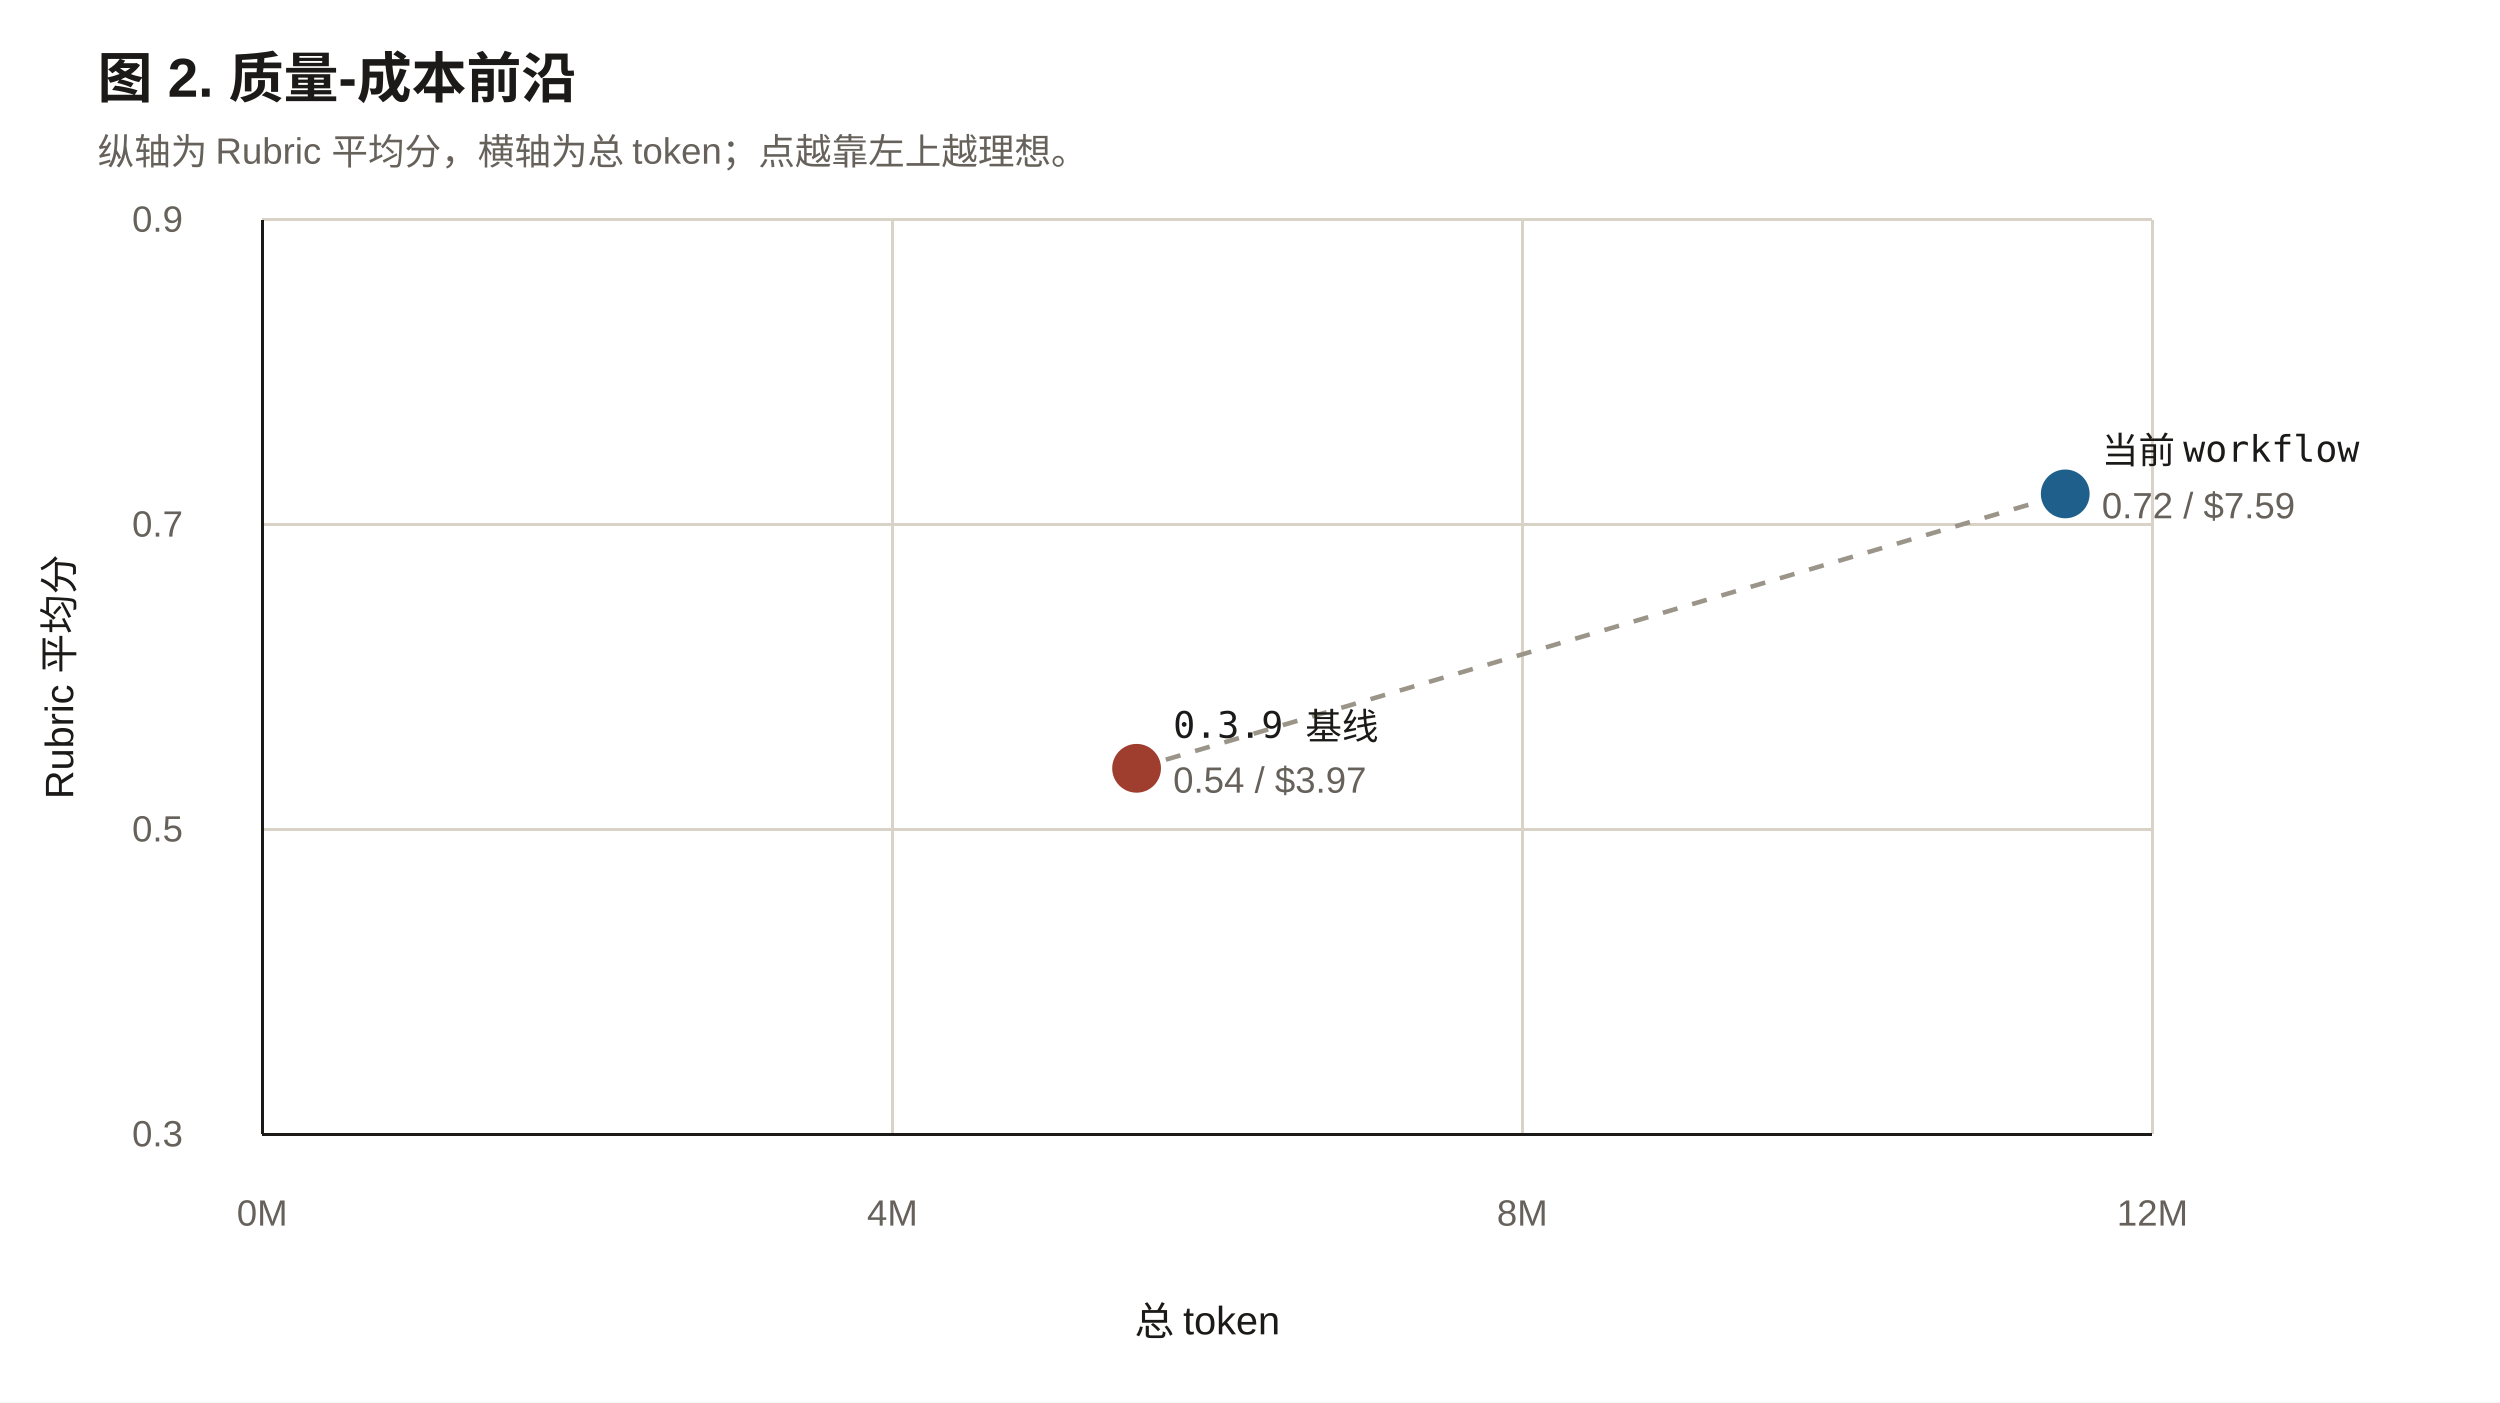
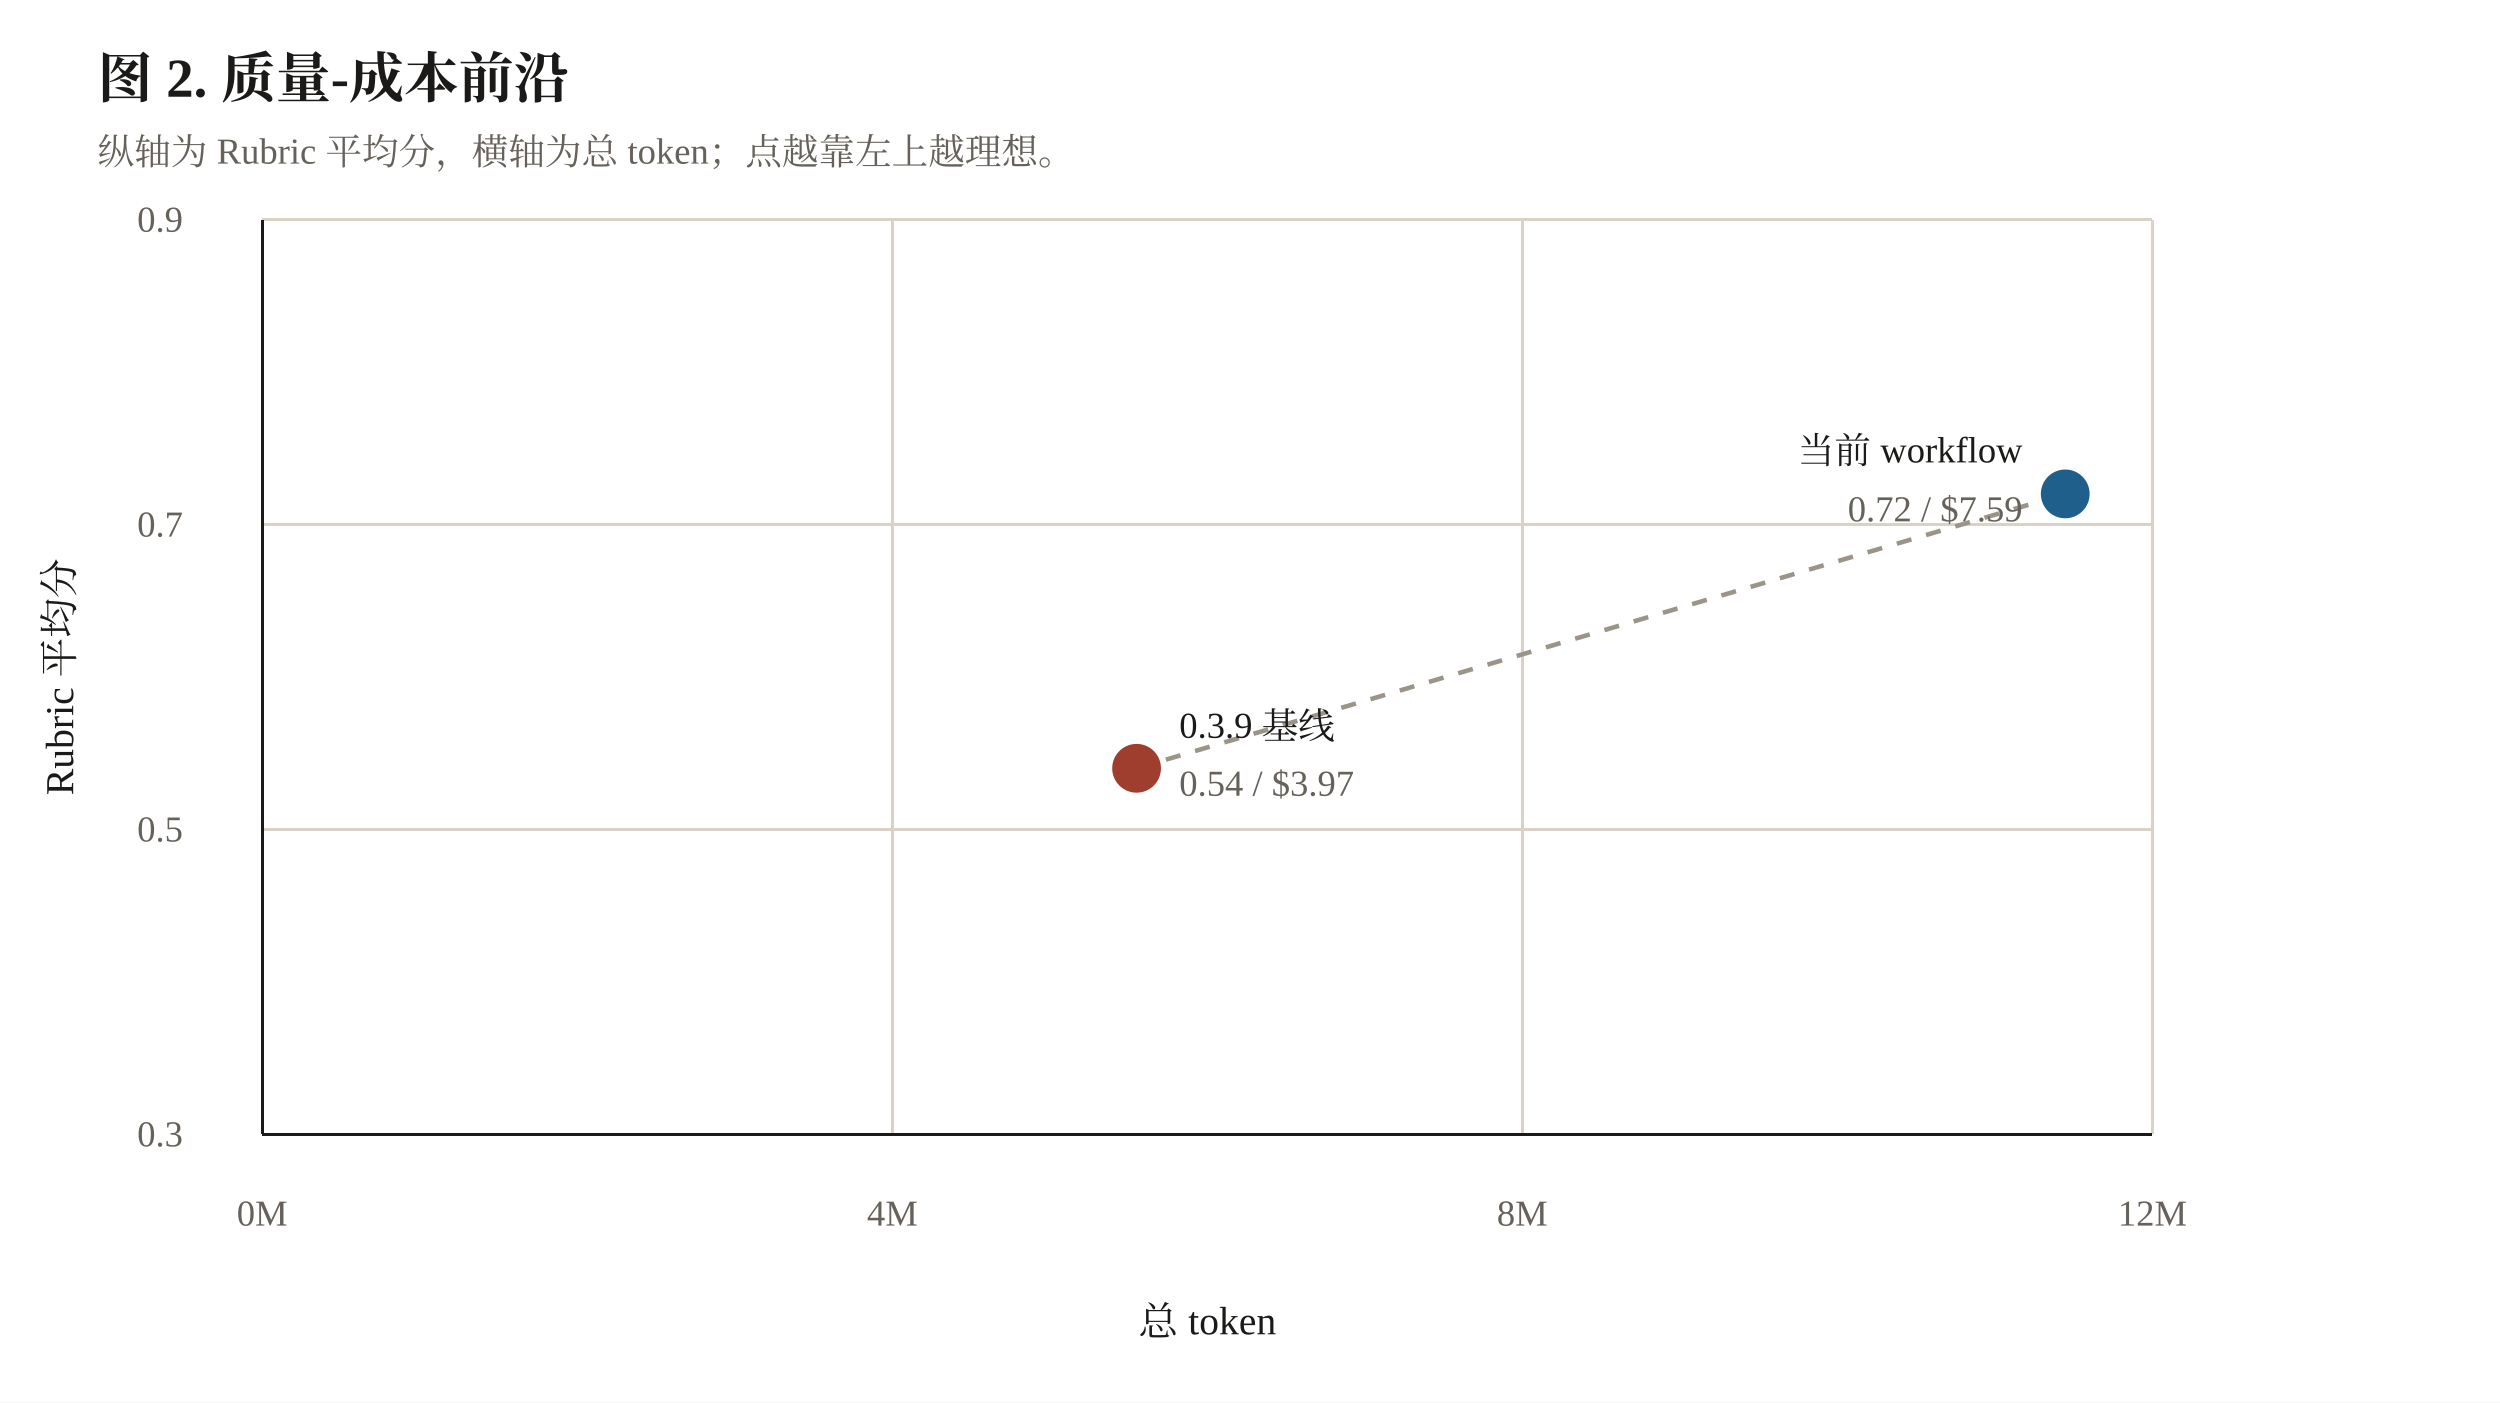
<svg xmlns="http://www.w3.org/2000/svg" viewBox="0 0 820 460" role="img" aria-label="图 2. 质量-成本前沿">
  <style>
- text { font-family: Arial, 'Noto Sans CJK SC', 'Microsoft YaHei', sans-serif; }
+ text { font-family: 'Times New Roman', SimSun, 'Songti SC', 'Noto Serif CJK SC', serif; }
.title { fill: #1B1A18; font-size: 18px; font-weight: 700; }
.subtitle, .tick { fill: #66615A; font-size: 12px; }
.label { fill: #1B1A18; font-size: 13px; }
- .value { fill: #1B1A18; font-size: 12px; font-family: 'Cascadia Mono', Consolas, monospace; }
+ .value { fill: #1B1A18; font-size: 12px; font-family: 'Times New Roman', SimSun, 'Songti SC', 'Noto Serif CJK SC', serif; }
.grid { stroke: #D8D2C7; stroke-width: 1; shape-rendering: crispEdges; }
.axis { stroke: #1B1A18; stroke-width: 1; shape-rendering: crispEdges; }
</style>
  <rect width="820" height="460" fill="#FFFFFF" />
  <text class="title" x="32" y="32">图 2. 质量-成本前沿</text>
  <text class="subtitle" x="32" y="54">纵轴为 Rubric 平均分，横轴为总 token；点越靠左上越理想。</text>
  <line class="grid" x1="86.0" y1="72" x2="86.0" y2="372" />
  <text class="tick" x="86.0" y="402" text-anchor="middle">0M</text>
  <line class="grid" x1="292.7" y1="72" x2="292.7" y2="372" />
  <text class="tick" x="292.7" y="402" text-anchor="middle">4M</text>
  <line class="grid" x1="499.3" y1="72" x2="499.3" y2="372" />
  <text class="tick" x="499.3" y="402" text-anchor="middle">8M</text>
  <line class="grid" x1="706.0" y1="72" x2="706.0" y2="372" />
  <text class="tick" x="706.0" y="402" text-anchor="middle">12M</text>
  <line class="grid" x1="86" y1="372.0" x2="706" y2="372.0" />
  <text class="tick" x="60" y="376.0" text-anchor="end">0.3</text>
  <line class="grid" x1="86" y1="272.0" x2="706" y2="272.0" />
  <text class="tick" x="60" y="276.0" text-anchor="end">0.5</text>
  <line class="grid" x1="86" y1="172.0" x2="706" y2="172.0" />
  <text class="tick" x="60" y="176.0" text-anchor="end">0.7</text>
  <line class="grid" x1="86" y1="72.0" x2="706" y2="72.0" />
  <text class="tick" x="60" y="76.0" text-anchor="end">0.9</text>
  <line class="axis" x1="86" y1="372" x2="706" y2="372" />
  <line class="axis" x1="86" y1="72" x2="86" y2="372" />
  <line x1="372.8" y1="252.0" x2="677.4" y2="162.0" stroke="#9B9488" stroke-width="1.5" stroke-dasharray="5 5" />
  <circle cx="677.4" cy="162.0" r="8" fill="#1F5F8B" />
-   <text class="value" x="689.4" y="152.0">当前 workflow</text>
-   <text class="tick" x="689.4" y="170.0">0.72 / $7.59</text>
+   <text class="value" x="663.4" y="152.0" text-anchor="end">当前 workflow</text>
+   <text class="tick" x="663.4" y="171.0" text-anchor="end">0.72 / $7.59</text>
  <circle cx="372.8" cy="252.0" r="8" fill="#9F3D2F" />
-   <text class="value" x="384.8" y="242.0">0.3.9 基线</text>
-   <text class="tick" x="384.8" y="260.0">0.54 / $3.97</text>
+   <text class="value" x="386.8" y="242.0" text-anchor="start">0.3.9 基线</text>
+   <text class="tick" x="386.8" y="261.0" text-anchor="start">0.54 / $3.97</text>
  <text class="label" x="396.0" y="438" text-anchor="middle">总 token</text>
  <text class="label" x="24" y="222.0" transform="rotate(-90 24 222.0)" text-anchor="middle">Rubric 平均分</text>
</svg>
